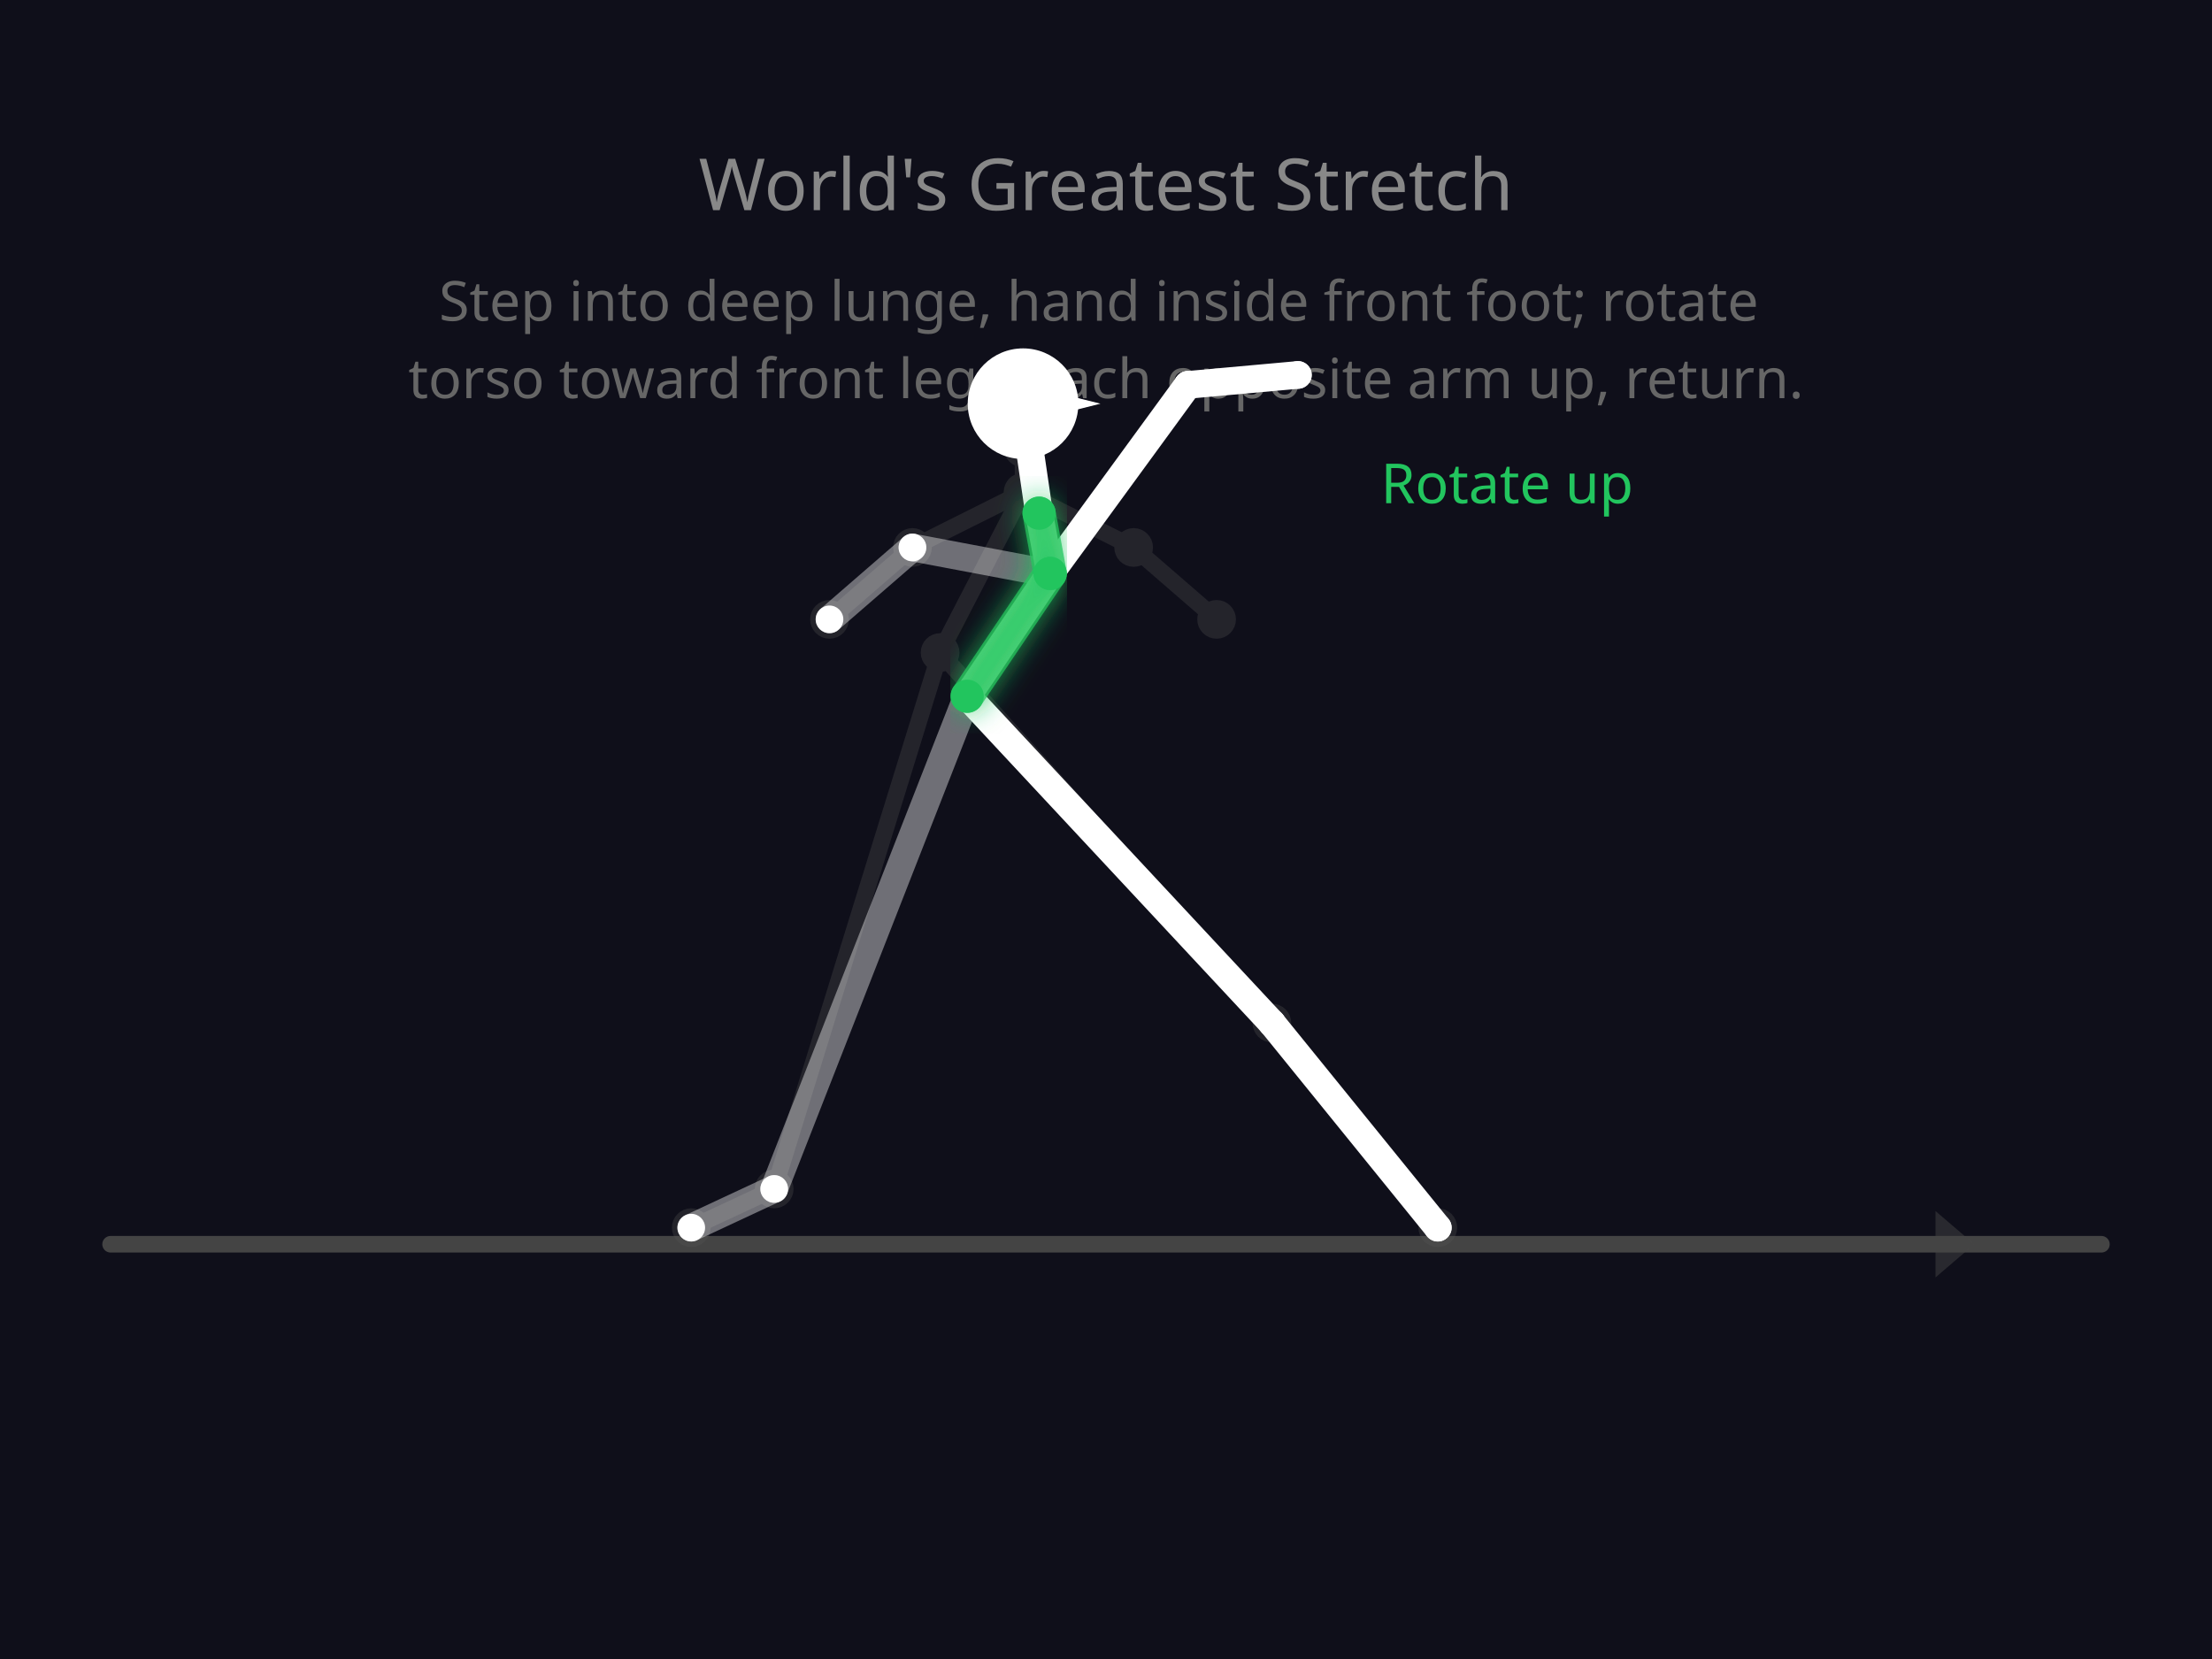
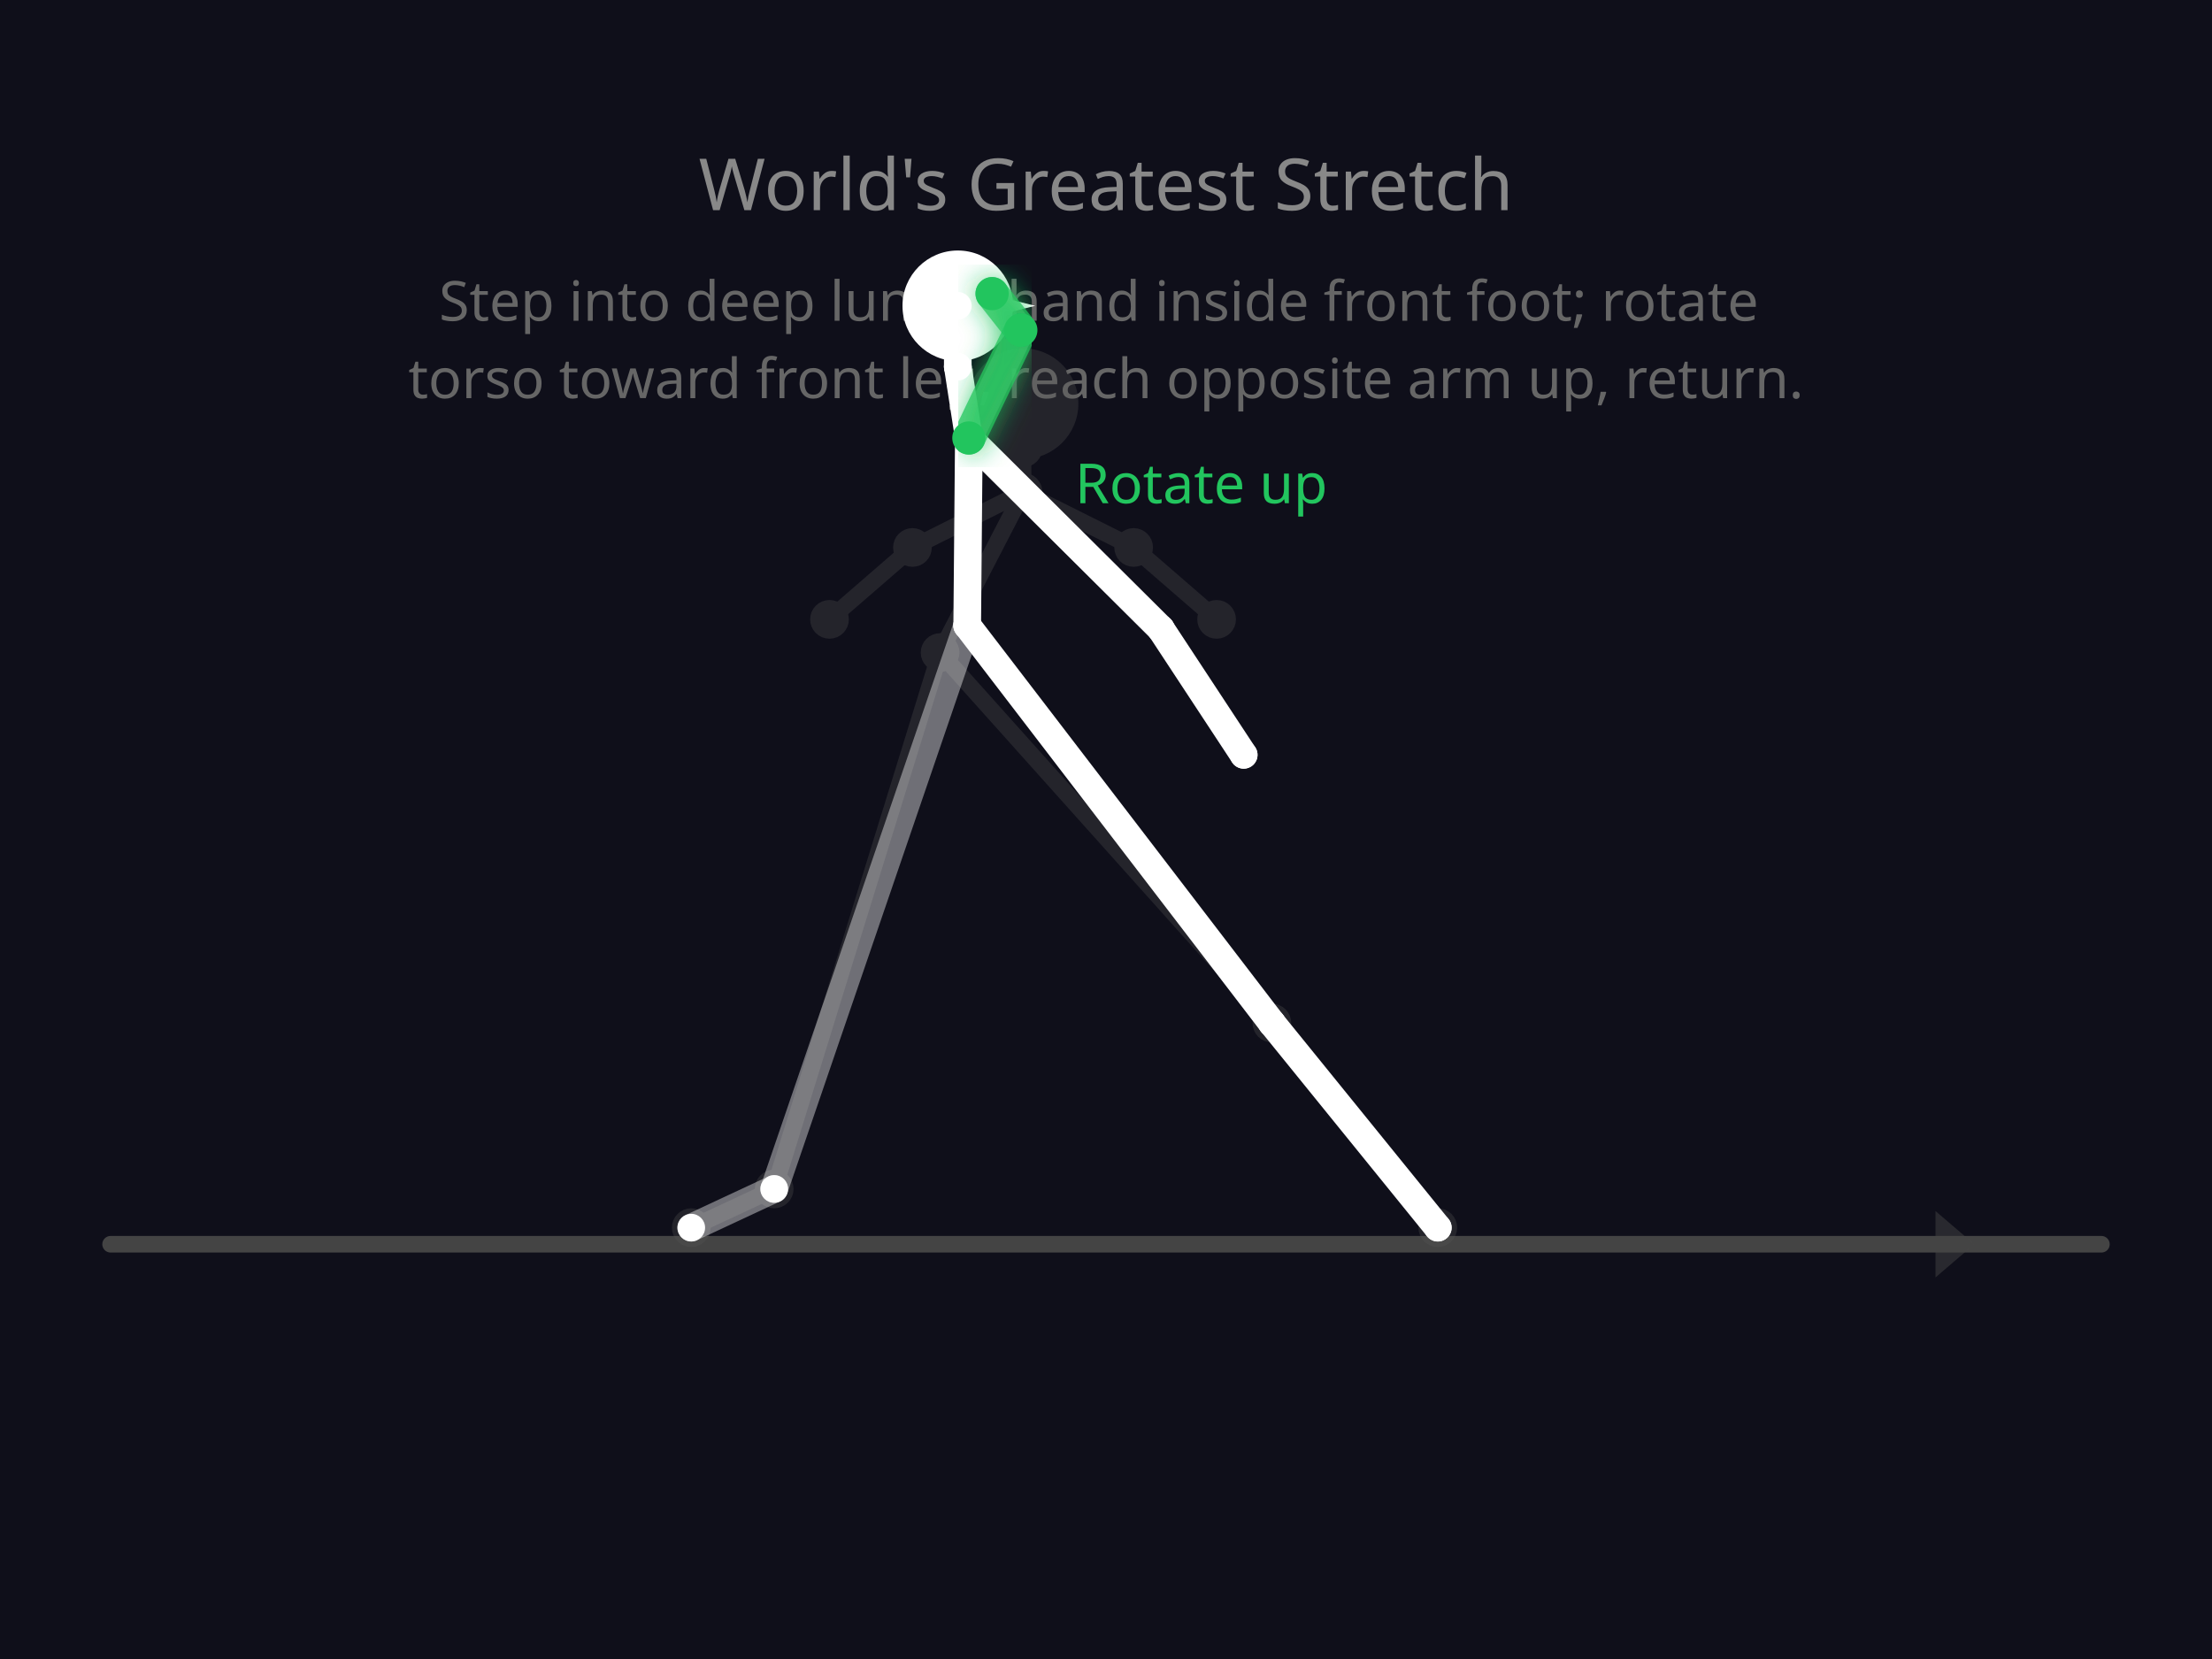
<svg xmlns="http://www.w3.org/2000/svg" viewBox="0 0 400 300">
  <defs>
    <filter id="glow" x="-20%" y="-20%" width="140%" height="140%">
      <feGaussianBlur stdDeviation="2.5" result="blur" />
      <feMerge>
        <feMergeNode in="blur" />
        <feMergeNode in="SourceGraphic" />
      </feMerge>
    </filter>
  </defs>
  <rect width="400" height="300" fill="#0f0f1a" />
  <line x1="20" y1="225" x2="380" y2="225" stroke="#444" stroke-width="3" stroke-linecap="round" />
  <polygon points="350,231 357,225 350,219" fill="#444" opacity="0.5" />
  <text x="200" y="38" fill="#888" font-size="13" font-family="sans-serif" text-anchor="middle">World's Greatest Stretch</text>
  <text x="200" y="58" fill="#666" font-size="10" font-family="sans-serif" text-anchor="middle">
    <tspan x="200" dy="0">Step into deep lunge, hand inside front foot; rotate</tspan>
    <tspan x="200" dy="14">torso toward front leg, reach opposite arm up, return.</tspan>
  </text>
  <g stroke="#555" stroke-width="3" fill="none" stroke-linecap="round" stroke-linejoin="round" opacity="0.3">
    <circle cx="185" cy="73" r="10" fill="#555" stroke="none" />
    <line x1="185" y1="73" x2="185" y2="81" />
    <line x1="185" y1="81" x2="185" y2="89" />
    <line x1="185" y1="89" x2="170" y2="118" />
    <line x1="185" y1="89" x2="165" y2="99" />
    <line x1="165" y1="99" x2="150" y2="112" />
    <line x1="185" y1="89" x2="205" y2="99" />
    <line x1="205" y1="99" x2="220" y2="112" />
    <line x1="170" y1="118" x2="140" y2="215" />
    <line x1="140" y1="215" x2="125" y2="222" />
    <line x1="170" y1="118" x2="230" y2="185" />
    <line x1="230" y1="185" x2="260" y2="222" />
    <circle cx="185" cy="73" r="2" fill="none" />
    <circle cx="185" cy="81" r="2" fill="none" />
    <circle cx="185" cy="89" r="2" fill="none" />
    <circle cx="170" cy="118" r="2" fill="none" />
    <circle cx="165" cy="99" r="2" fill="none" />
    <circle cx="150" cy="112" r="2" fill="none" />
    <circle cx="205" cy="99" r="2" fill="none" />
    <circle cx="220" cy="112" r="2" fill="none" />
    <circle cx="140" cy="215" r="2" fill="none" />
    <circle cx="125" cy="222" r="2" fill="none" />
    <circle cx="230" cy="185" r="2" fill="none" />
    <circle cx="260" cy="222" r="2" fill="none" />
  </g>
  <g stroke="#FFF" stroke-width="5" fill="none" stroke-linecap="round" stroke-linejoin="round">
-     <circle cx="185" cy="73" r="10" fill="#FFF" stroke="none" />
-     <polygon points="191,71 199,73 191,75" fill="#FFF" stroke="none" />
-     <line x1="185" y1="73" x2="187.9" y2="92.8" />
-     <line x1="187.9" y1="92.8" x2="189.9" y2="103.7" />
-     <line x1="189.9" y1="103.7" x2="174.9" y2="125.9" />
-     <line x1="189.9" y1="103.7" x2="165" y2="99" opacity="0.4" />
-     <line x1="165" y1="99" x2="150" y2="112" opacity="0.4" />
-     <line x1="189.9" y1="103.7" x2="214.8" y2="69.6" />
-     <line x1="214.8" y1="69.6" x2="234.7" y2="67.8" />
-     <line x1="174.9" y1="125.9" x2="140" y2="215" opacity="0.4" />
+     <circle cx="173.2" cy="55.3" r="10" fill="#FFF" stroke="none" />
+     <polygon points="179.2,53.3 187.2,55.3 179.2,57.3" fill="#FFF" stroke="none" />
+     <line x1="173.2" y1="55.3" x2="173.2" y2="66.3" />
+     <line x1="173.2" y1="66.3" x2="175.2" y2="79.2" />
+     <line x1="175.2" y1="79.2" x2="174.9" y2="113.1" />
+     <line x1="175.2" y1="79.2" x2="184.6" y2="59.7" opacity="0.4" />
+     <line x1="184.6" y1="59.7" x2="179.4" y2="53.1" opacity="0.4" />
+     <line x1="175.2" y1="79.2" x2="209.9" y2="113.7" />
+     <line x1="209.9" y1="113.7" x2="224.9" y2="136.5" />
+     <line x1="174.9" y1="113.1" x2="140" y2="215" opacity="0.4" />
    <line x1="140" y1="215" x2="125" y2="222" opacity="0.4" />
-     <line x1="174.9" y1="125.9" x2="230" y2="185" />
+     <line x1="174.9" y1="113.1" x2="230" y2="185" />
    <line x1="230" y1="185" x2="260" y2="222" />
    <g filter="url(#glow)">
-       <line x1="187.9" y1="92.8" x2="189.9" y2="103.7" stroke="#22C55E" stroke-width="6" opacity="0.75" />
-       <line x1="189.9" y1="103.7" x2="174.9" y2="125.9" stroke="#22C55E" stroke-width="6" opacity="0.75" />
+       <line x1="175.2" y1="79.2" x2="184.6" y2="59.7" stroke="#22C55E" stroke-width="6" opacity="0.75" />
+       <line x1="184.6" y1="59.7" x2="179.4" y2="53.1" stroke="#22C55E" stroke-width="6" opacity="0.75" />
    </g>
-     <circle cx="185" cy="73" r="2.5" fill="#FFF" stroke="none" />
-     <circle cx="187.9" cy="92.8" r="3" fill="#22C55E" stroke="none" />
-     <circle cx="189.9" cy="103.7" r="3" fill="#22C55E" stroke="none" />
-     <circle cx="174.9" cy="125.9" r="3" fill="#22C55E" stroke="none" />
-     <circle cx="165" cy="99" r="2.5" fill="#FFF" stroke="none" />
-     <circle cx="150" cy="112" r="2.5" fill="#FFF" stroke="none" />
-     <circle cx="214.8" cy="69.6" r="2.5" fill="#FFF" stroke="none" />
-     <circle cx="234.7" cy="67.8" r="2.5" fill="#FFF" stroke="none" />
+     <circle cx="173.2" cy="55.3" r="2.5" fill="#FFF" stroke="none" />
+     <circle cx="173.2" cy="66.3" r="2.5" fill="#FFF" stroke="none" />
+     <circle cx="175.2" cy="79.2" r="3" fill="#22C55E" stroke="none" />
+     <circle cx="174.9" cy="113.1" r="2.5" fill="#FFF" stroke="none" />
+     <circle cx="184.6" cy="59.7" r="3" fill="#22C55E" stroke="none" />
+     <circle cx="179.4" cy="53.1" r="3" fill="#22C55E" stroke="none" />
+     <circle cx="209.9" cy="113.7" r="2.5" fill="#FFF" stroke="none" />
+     <circle cx="224.9" cy="136.5" r="2.5" fill="#FFF" stroke="none" />
    <circle cx="140" cy="215" r="2.5" fill="#FFF" stroke="none" />
    <circle cx="125" cy="222" r="2.5" fill="#FFF" stroke="none" />
    <circle cx="230" cy="185" r="2.5" fill="#FFF" stroke="none" />
    <circle cx="260" cy="222" r="2.5" fill="#FFF" stroke="none" />
  </g>
-   <text x="249.7" y="91" fill="#22C55E" font-size="10" font-family="sans-serif" paint-order="stroke" stroke="#0f0f1a" stroke-width="2" stroke-linecap="round" stroke-linejoin="round">Rotate up</text>
+   <text x="194.4" y="91" fill="#22C55E" font-size="10" font-family="sans-serif" paint-order="stroke" stroke="#0f0f1a" stroke-width="2" stroke-linecap="round" stroke-linejoin="round">Rotate up</text>
</svg>
